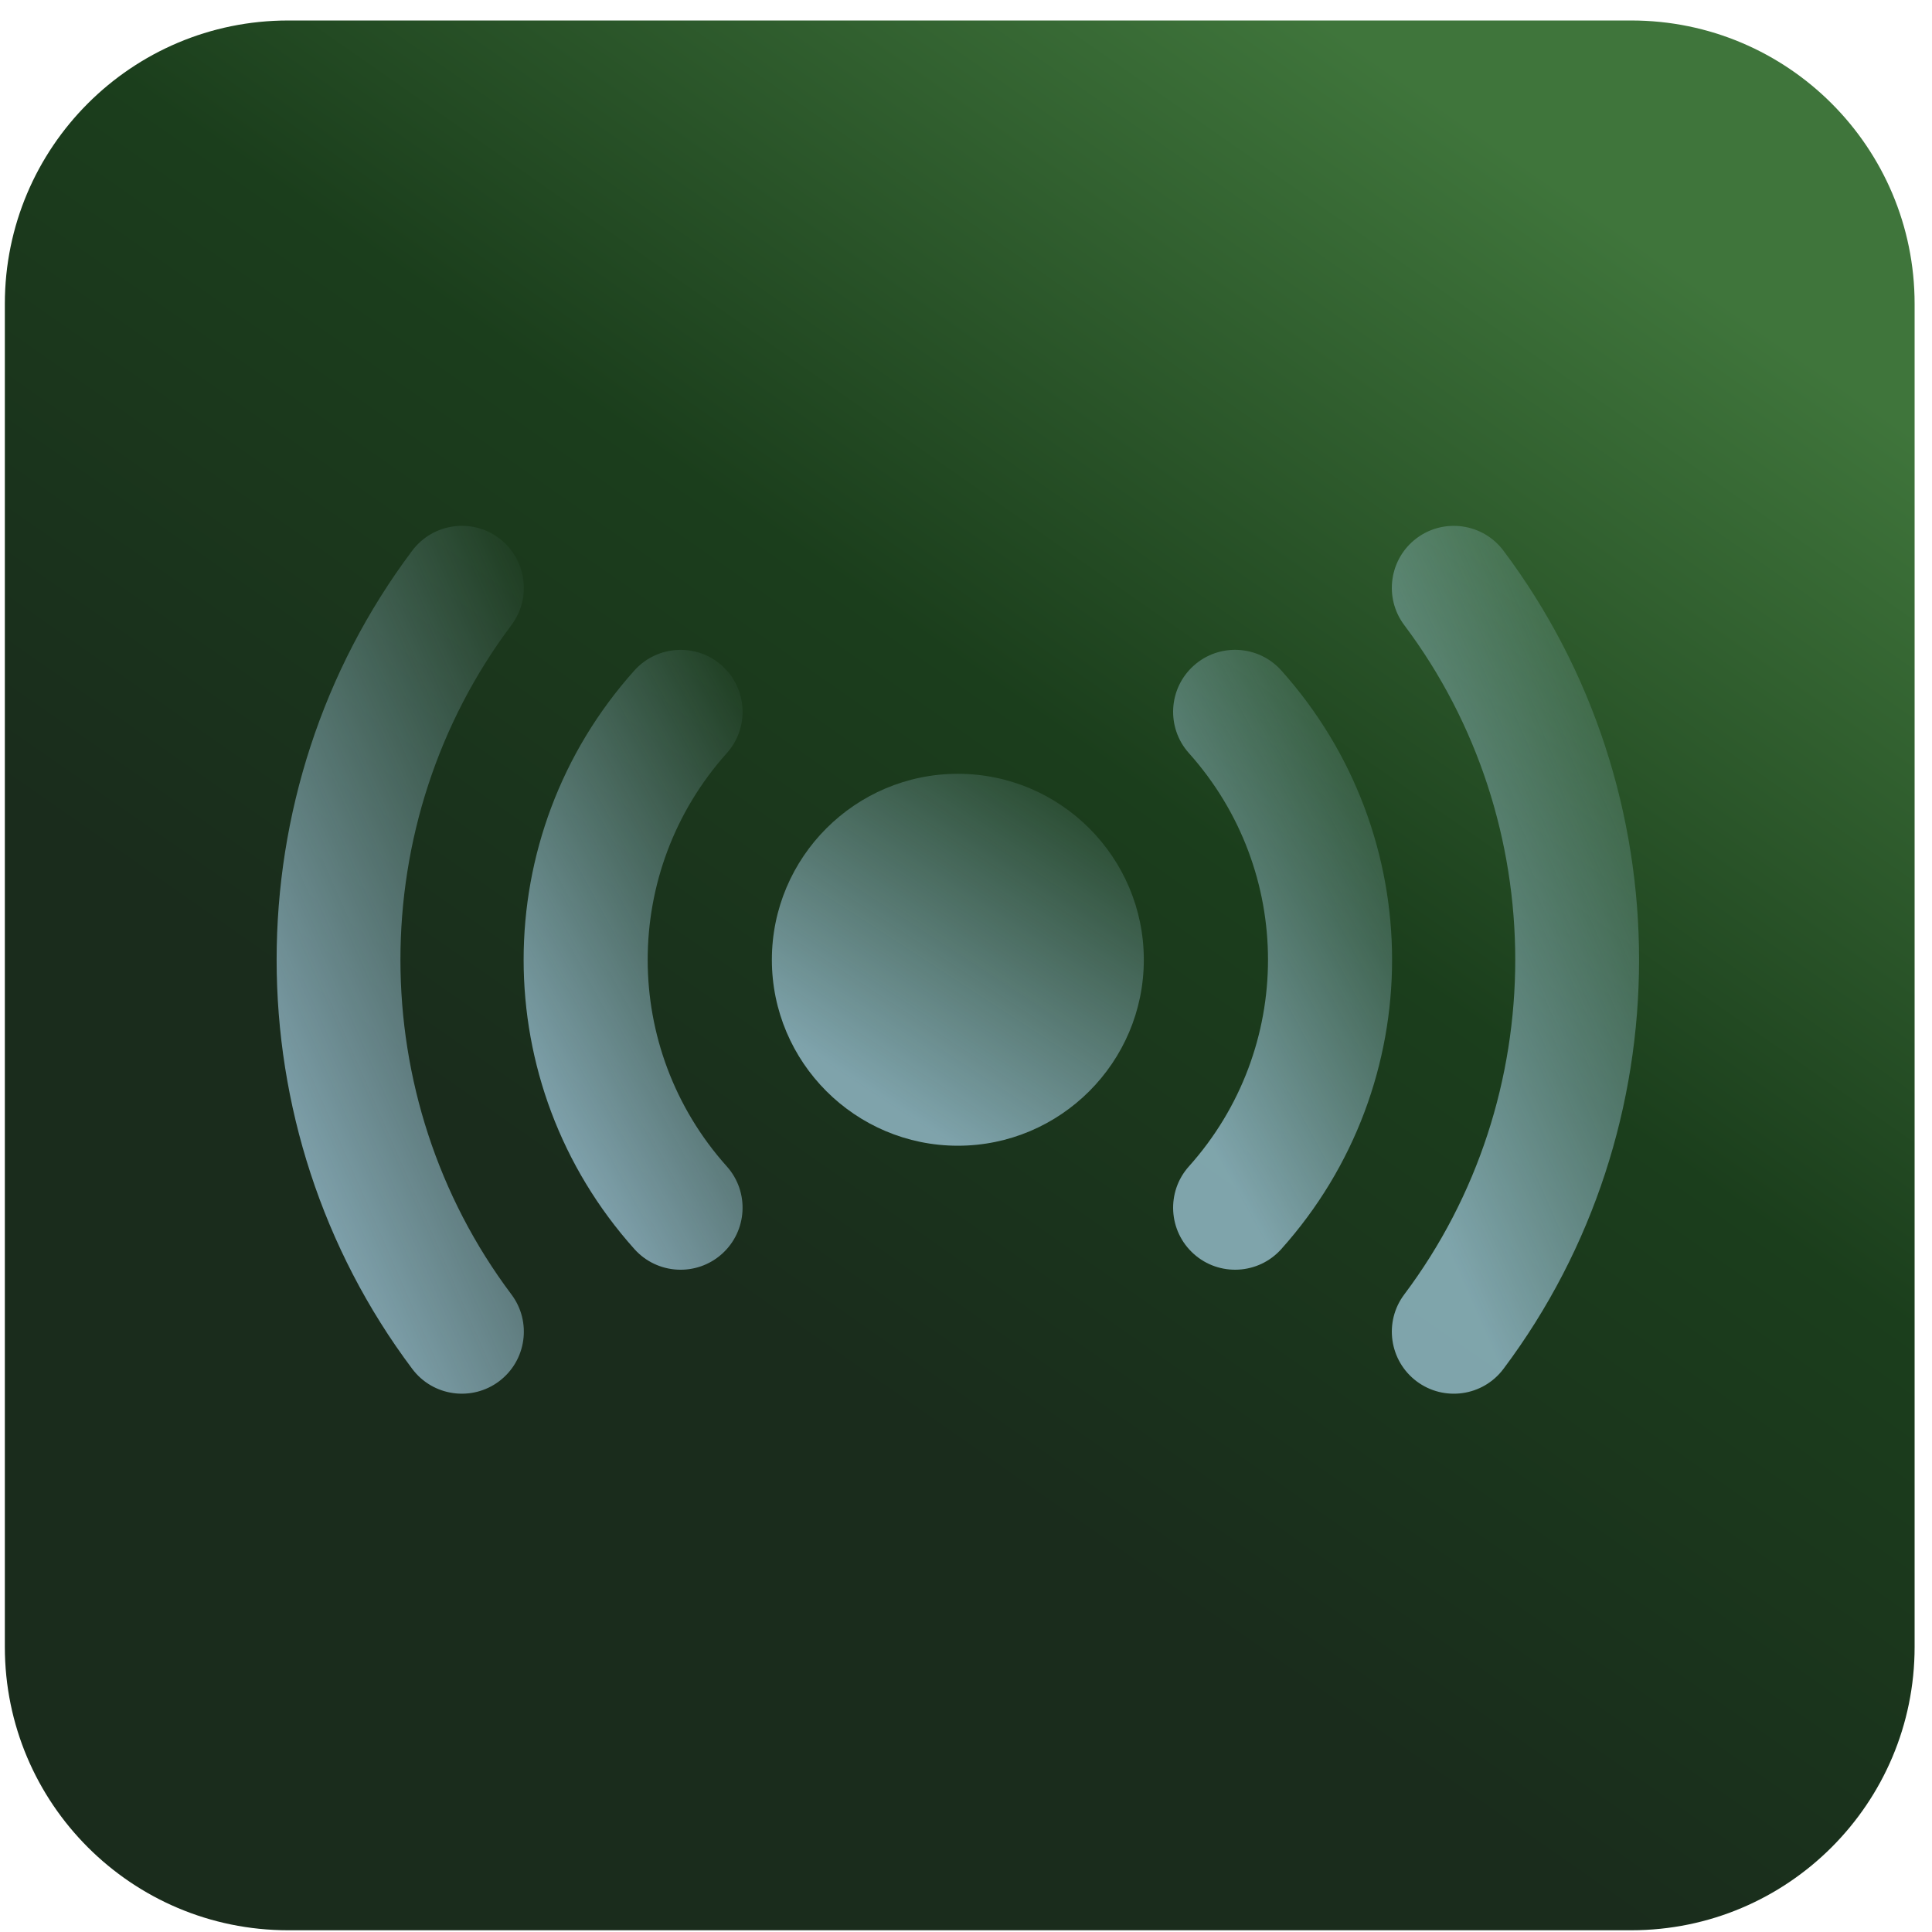
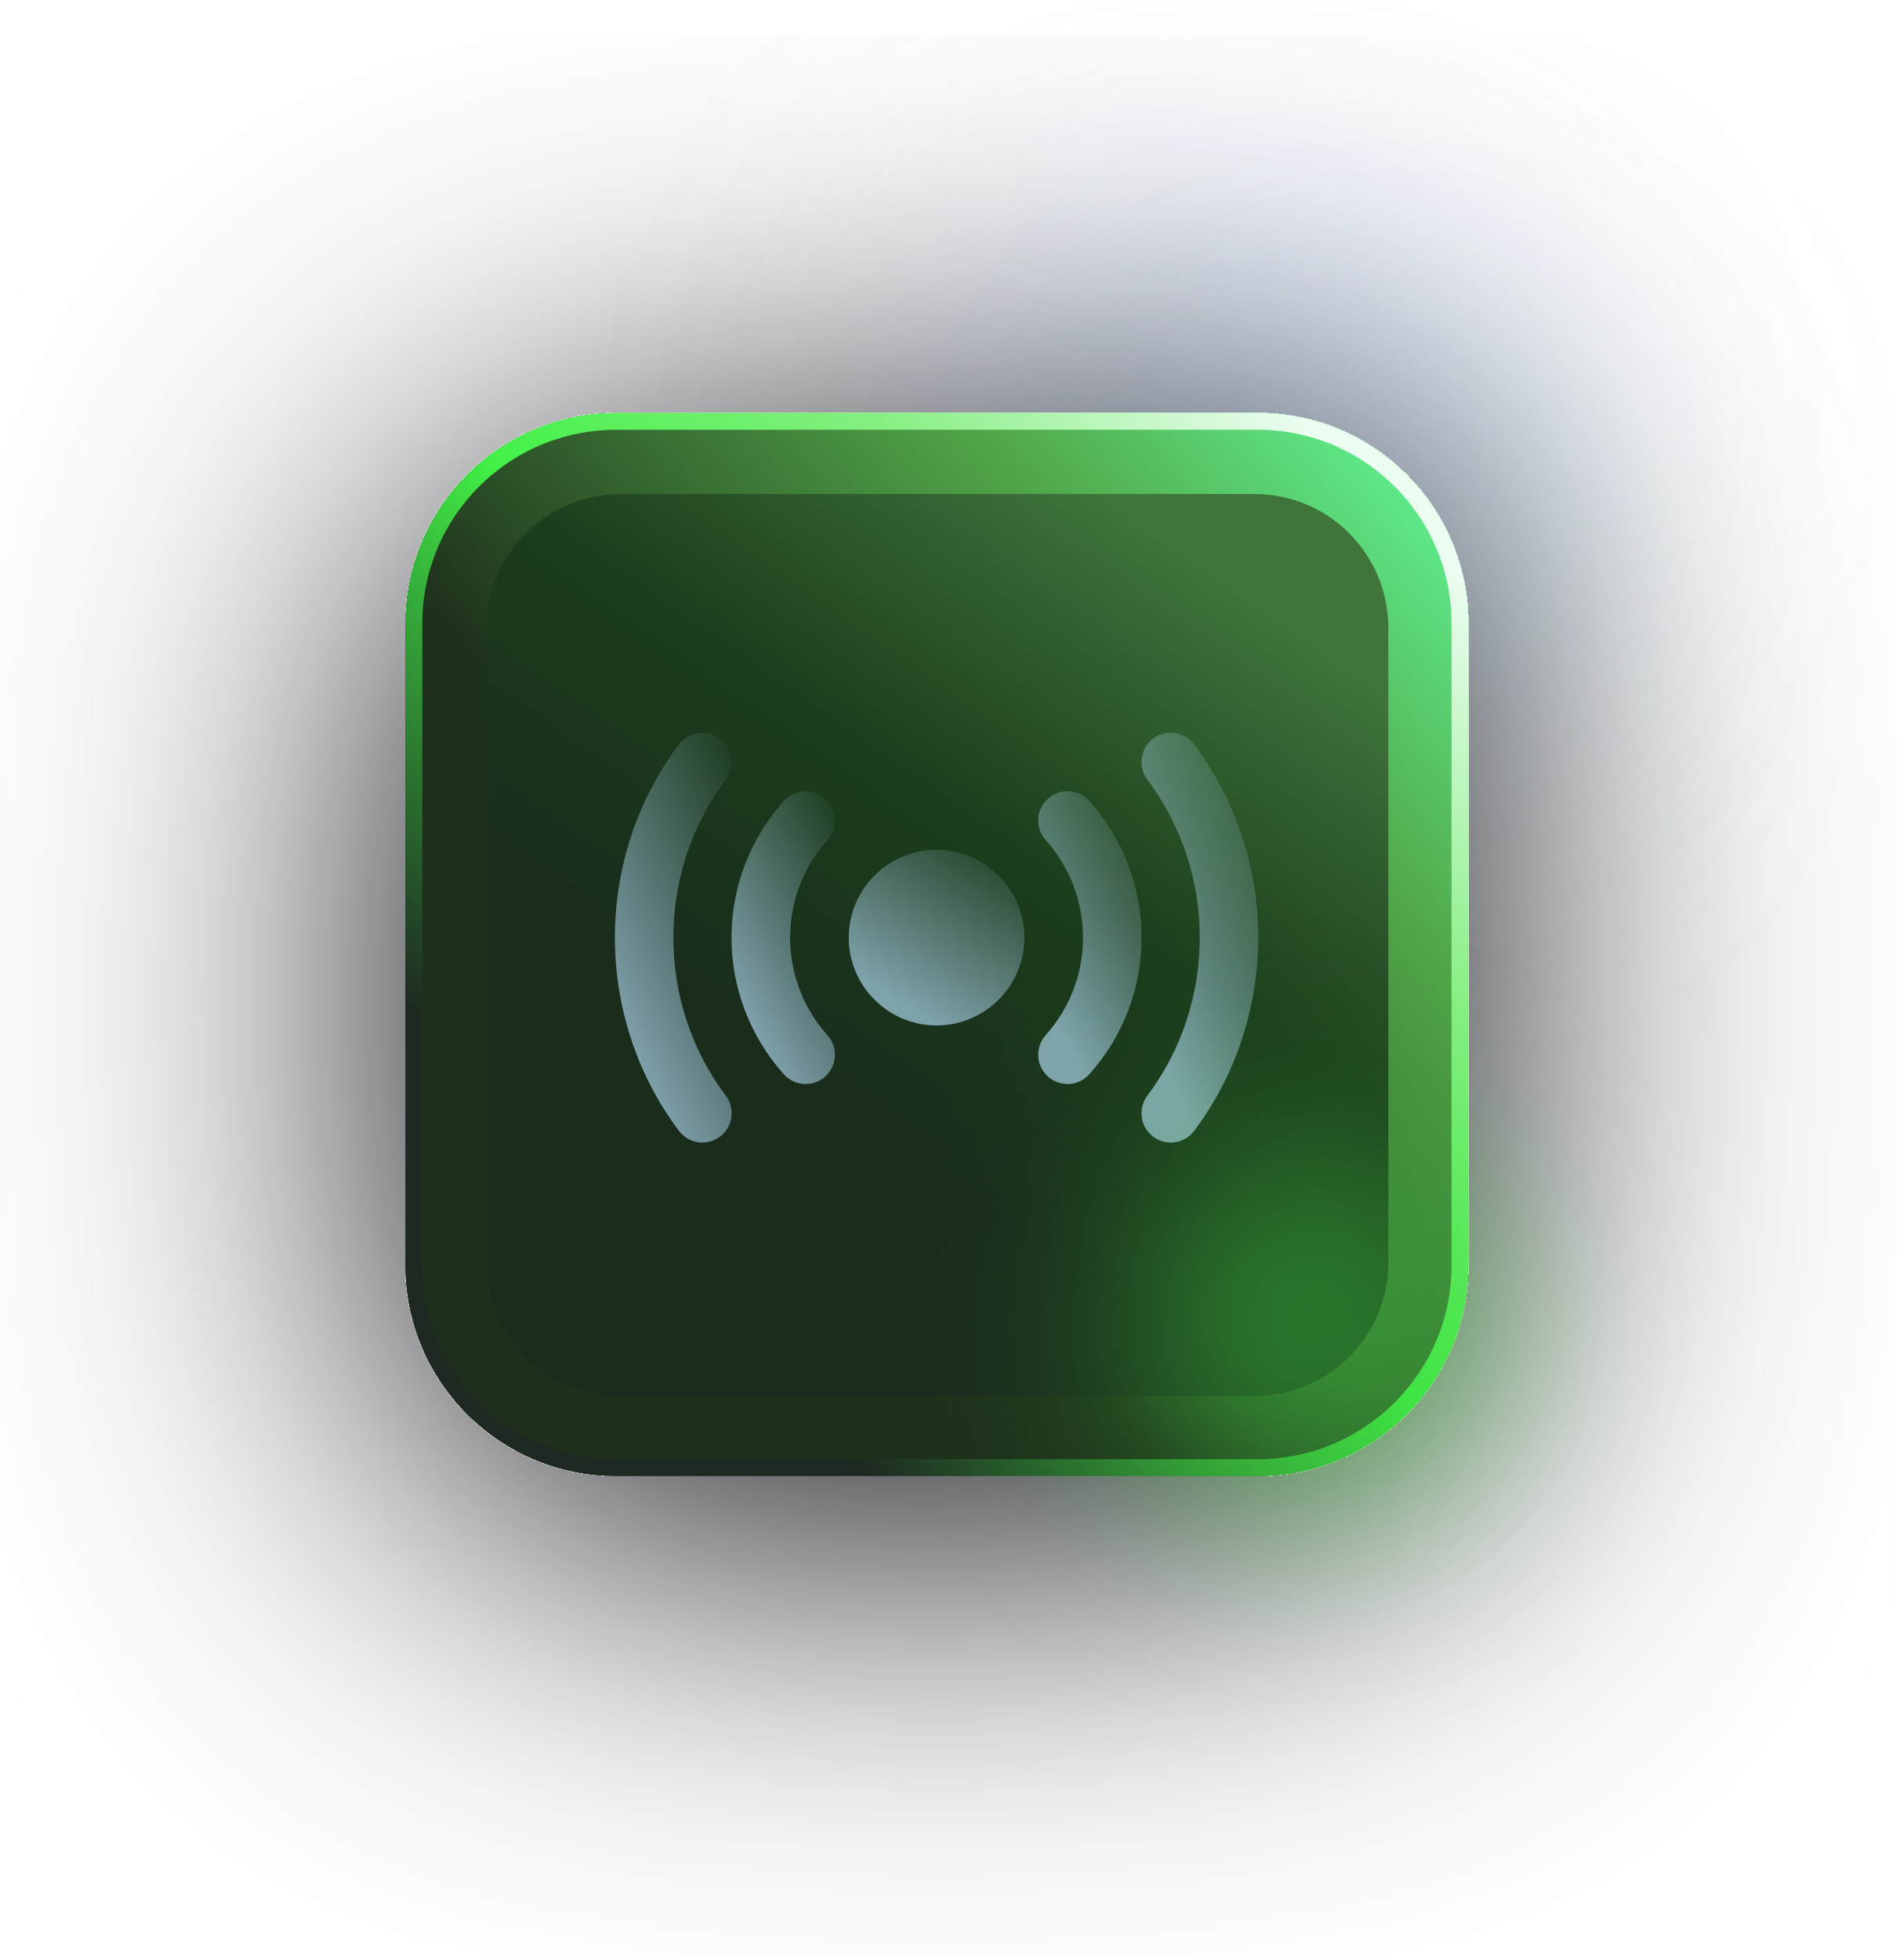
- <svg xmlns="http://www.w3.org/2000/svg" width="81" height="81" viewBox="0 0 81 81" fill="none">
-   <rect x="0.203" y="0.859" width="80.068" height="80.068" rx="11.879" fill="url(#paint0_linear_2111_522)" />
-   <path d="M17.285 57.393C9.702 47.292 9.702 33.185 17.285 23.084C18.146 21.939 19.778 21.703 20.925 22.566C22.072 23.429 22.303 25.058 21.443 26.206C15.237 34.467 15.237 46.01 21.443 54.272C22.303 55.419 22.072 57.048 20.925 57.911C19.783 58.768 18.15 58.546 17.285 57.393Z" fill="url(#paint1_linear_2111_522)" fill-opacity="0.7" />
-   <path d="M59.391 57.911C58.244 57.048 58.013 55.419 58.873 54.272C65.079 46.01 65.079 34.467 58.873 26.206C58.013 25.059 58.244 23.429 59.391 22.566C60.538 21.706 62.173 21.939 63.031 23.084C70.615 33.185 70.615 47.292 63.031 57.394C62.168 58.544 60.536 58.77 59.391 57.911Z" fill="url(#paint2_linear_2111_522)" fill-opacity="0.7" />
-   <path d="M26.598 52.368C20.405 45.454 20.405 35.023 26.598 28.109C27.557 27.041 29.207 26.954 30.268 27.906C31.336 28.863 31.428 30.508 30.471 31.576C26.049 36.515 26.049 43.962 30.471 48.901C31.428 49.97 31.336 51.614 30.268 52.571C29.203 53.527 27.556 53.44 26.598 52.368Z" fill="url(#paint3_linear_2111_522)" fill-opacity="0.7" />
-   <path d="M50.049 52.571C48.98 51.614 48.889 49.969 49.846 48.901C54.267 43.962 54.267 36.515 49.846 31.576C48.889 30.508 48.98 28.863 50.049 27.906C51.114 26.952 52.762 27.038 53.719 28.109C59.912 35.023 59.912 45.454 53.719 52.368C52.761 53.439 51.114 53.527 50.049 52.571Z" fill="url(#paint4_linear_2111_522)" fill-opacity="0.7" />
-   <path d="M40.158 48.035C35.859 48.035 32.361 44.538 32.361 40.239C32.361 35.939 35.859 32.442 40.158 32.442C44.458 32.442 47.955 35.939 47.955 40.239C47.955 44.538 44.458 48.035 40.158 48.035Z" fill="url(#paint5_linear_2111_522)" fill-opacity="0.7" />
+ <svg xmlns="http://www.w3.org/2000/svg" width="169" height="174" viewBox="0 0 169 174" fill="none">
+   <g filter="url(#filter0_f_76_1997)">
+     <circle cx="123.27" cy="51.809" r="15.153" fill="#A2C6D2" fill-opacity="0.5" />
+   </g>
+   <g filter="url(#filter1_f_76_1997)">
+     <ellipse cx="110.316" cy="38.153" rx="25.957" ry="15.153" fill="#86A8E6" fill-opacity="0.4" />
+   </g>
+   <g filter="url(#filter2_d_76_1997)">
+     <rect x="36" y="36.657" width="94.379" height="94.379" rx="18.707" fill="url(#paint0_linear_76_1997)" />
+     <rect x="36.748" y="37.405" width="92.883" height="92.883" rx="17.959" stroke="url(#paint1_linear_76_1997)" stroke-width="1.497" />
+   </g>
+   <rect x="43.203" y="43.859" width="80.068" height="80.068" rx="11.879" fill="url(#paint2_linear_76_1997)" />
+   <path d="M60.285 100.393C52.702 90.292 52.702 76.185 60.285 66.084C61.146 64.939 62.778 64.703 63.925 65.566C65.072 66.429 65.303 68.058 64.443 69.206C58.237 77.467 58.237 89.01 64.443 97.272C65.303 98.419 65.072 100.048 63.925 100.911C62.783 101.768 61.15 101.546 60.285 100.393Z" fill="url(#paint3_linear_76_1997)" fill-opacity="0.7" />
+   <path d="M102.391 100.911C101.244 100.048 101.013 98.419 101.874 97.272C108.079 89.01 108.079 77.467 101.874 69.206C101.013 68.059 101.244 66.429 102.391 65.566C103.538 64.706 105.173 64.939 106.031 66.084C113.615 76.185 113.615 90.292 106.031 100.393C105.168 101.544 103.536 101.77 102.391 100.911Z" fill="url(#paint4_linear_76_1997)" fill-opacity="0.7" />
+   <path d="M69.598 95.368C63.405 88.454 63.405 78.023 69.598 71.109C70.557 70.041 72.207 69.954 73.268 70.906C74.336 71.863 74.428 73.508 73.471 74.576C69.049 79.515 69.049 86.962 73.471 91.901C74.428 92.97 74.336 94.614 73.268 95.571C72.203 96.527 70.556 96.44 69.598 95.368Z" fill="url(#paint5_linear_76_1997)" fill-opacity="0.7" />
+   <path d="M93.049 95.571C91.98 94.614 91.889 92.969 92.846 91.901C97.267 86.962 97.267 79.515 92.846 74.576C91.889 73.508 91.98 71.863 93.049 70.906C94.115 69.952 95.762 70.038 96.719 71.109C102.912 78.023 102.912 88.454 96.719 95.368C95.761 96.439 94.114 96.527 93.049 95.571Z" fill="url(#paint6_linear_76_1997)" fill-opacity="0.7" />
+   <path d="M83.158 91.035C78.859 91.035 75.361 87.538 75.361 83.239C75.361 78.939 78.859 75.442 83.158 75.442C87.458 75.442 90.955 78.939 90.955 83.239C90.955 87.538 87.458 91.035 83.158 91.035Z" fill="url(#paint7_linear_76_1997)" fill-opacity="0.7" />
+   <g filter="url(#filter3_f_76_1997)">
+     <circle cx="116.069" cy="117.847" r="15.153" fill="#3CC93C" fill-opacity="0.6" />
+   </g>
  <defs>
-     <linearGradient id="paint0_linear_2111_522" x1="67.269" y1="9.09" x2="33.97" y2="56.794" gradientUnits="userSpaceOnUse">
+     <filter id="filter0_f_76_1997" x="81.553" y="10.092" width="83.435" height="83.435" filterUnits="userSpaceOnUse" color-interpolation-filters="sRGB">
+       <feFlood flood-opacity="0" result="BackgroundImageFix" />
+       <feBlend mode="normal" in="SourceGraphic" in2="BackgroundImageFix" result="shape" />
+       <feGaussianBlur stdDeviation="13.282" result="effect1_foregroundBlur_76_1997" />
+     </filter>
+     <filter id="filter1_f_76_1997" x="54.053" y="-7.306" width="112.526" height="90.918" filterUnits="userSpaceOnUse" color-interpolation-filters="sRGB">
+       <feFlood flood-opacity="0" result="BackgroundImageFix" />
+       <feBlend mode="normal" in="SourceGraphic" in2="BackgroundImageFix" result="shape" />
+       <feGaussianBlur stdDeviation="15.153" result="effect1_foregroundBlur_76_1997" />
+     </filter>
+     <filter id="filter2_d_76_1997" x="-2.004" y="3.329" width="170.388" height="170.387" filterUnits="userSpaceOnUse" color-interpolation-filters="sRGB">
+       <feFlood flood-opacity="0" result="BackgroundImageFix" />
+       <feColorMatrix in="SourceAlpha" type="matrix" values="0 0 0 0 0 0 0 0 0 0 0 0 0 0 0 0 0 0 127 0" result="hardAlpha" />
+       <feOffset dy="4.677" />
+       <feGaussianBlur stdDeviation="19.002" />
+       <feComposite in2="hardAlpha" operator="out" />
+       <feColorMatrix type="matrix" values="0 0 0 0 0.036 0 0 0 0 0.041 0 0 0 0 0.064 0 0 0 1 0" />
+       <feBlend mode="normal" in2="BackgroundImageFix" result="effect1_dropShadow_76_1997" />
+       <feBlend mode="normal" in="SourceGraphic" in2="effect1_dropShadow_76_1997" result="shape" />
+     </filter>
+     <filter id="filter3_f_76_1997" x="81.834" y="83.612" width="68.469" height="68.469" filterUnits="userSpaceOnUse" color-interpolation-filters="sRGB">
+       <feFlood flood-opacity="0" result="BackgroundImageFix" />
+       <feBlend mode="normal" in="SourceGraphic" in2="BackgroundImageFix" result="shape" />
+       <feGaussianBlur stdDeviation="9.541" result="effect1_foregroundBlur_76_1997" />
+     </filter>
+     <linearGradient id="paint0_linear_76_1997" x1="118.032" y1="36.657" x2="63.407" y2="83.893" gradientUnits="userSpaceOnUse">
+       <stop stop-color="#5EE787" />
+       <stop offset="0.332" stop-color="#51A749" />
+       <stop offset="1" stop-color="#1E301B" />
+     </linearGradient>
+     <linearGradient id="paint1_linear_76_1997" x1="119.061" y1="41.006" x2="52.79" y2="106.155" gradientUnits="userSpaceOnUse">
+       <stop stop-color="#EBFCF0" />
+       <stop offset="0.295" stop-color="#83EF7F" />
+       <stop offset="0.576" stop-color="#42F147" />
+       <stop offset="1" stop-color="#1D2921" />
+     </linearGradient>
+     <linearGradient id="paint2_linear_76_1997" x1="110.269" y1="52.09" x2="76.97" y2="99.794" gradientUnits="userSpaceOnUse">
      <stop stop-color="#3F753B" />
      <stop offset="0.53" stop-color="#1B3E1C" />
      <stop offset="1" stop-color="#1A2C1C" />
    </linearGradient>
-     <linearGradient id="paint1_linear_2111_522" x1="13.51" y1="51.342" x2="31.523" y2="43.434" gradientUnits="userSpaceOnUse">
+     <linearGradient id="paint3_linear_76_1997" x1="56.51" y1="94.342" x2="74.523" y2="86.434" gradientUnits="userSpaceOnUse">
      <stop stop-color="#AAD3E9" />
      <stop offset="1" stop-color="#AAD3E9" stop-opacity="0" />
    </linearGradient>
-     <linearGradient id="paint2_linear_2111_522" x1="60.266" y1="51.343" x2="78.279" y2="43.434" gradientUnits="userSpaceOnUse">
+     <linearGradient id="paint4_linear_76_1997" x1="103.266" y1="94.343" x2="121.279" y2="86.434" gradientUnits="userSpaceOnUse">
      <stop stop-color="#AAD3E9" />
      <stop offset="1" stop-color="#AAD3E9" stop-opacity="0" />
    </linearGradient>
-     <linearGradient id="paint3_linear_2111_522" x1="23.647" y1="48.171" x2="38.325" y2="40.18" gradientUnits="userSpaceOnUse">
+     <linearGradient id="paint5_linear_76_1997" x1="66.647" y1="91.171" x2="81.325" y2="83.18" gradientUnits="userSpaceOnUse">
      <stop stop-color="#AAD3E9" />
      <stop offset="1" stop-color="#AAD3E9" stop-opacity="0" />
    </linearGradient>
-     <linearGradient id="paint4_linear_2111_522" x1="50.877" y1="48.17" x2="65.556" y2="40.18" gradientUnits="userSpaceOnUse">
+     <linearGradient id="paint6_linear_76_1997" x1="93.877" y1="91.17" x2="108.556" y2="83.18" gradientUnits="userSpaceOnUse">
      <stop stop-color="#AAD3E9" />
      <stop offset="1" stop-color="#AAD3E9" stop-opacity="0" />
    </linearGradient>
-     <linearGradient id="paint5_linear_2111_522" x1="35.238" y1="44.997" x2="44.815" y2="30.238" gradientUnits="userSpaceOnUse">
+     <linearGradient id="paint7_linear_76_1997" x1="78.238" y1="87.997" x2="87.815" y2="73.238" gradientUnits="userSpaceOnUse">
      <stop stop-color="#AAD3E9" />
      <stop offset="1" stop-color="#AAD3E9" stop-opacity="0" />
    </linearGradient>
  </defs>
</svg>
